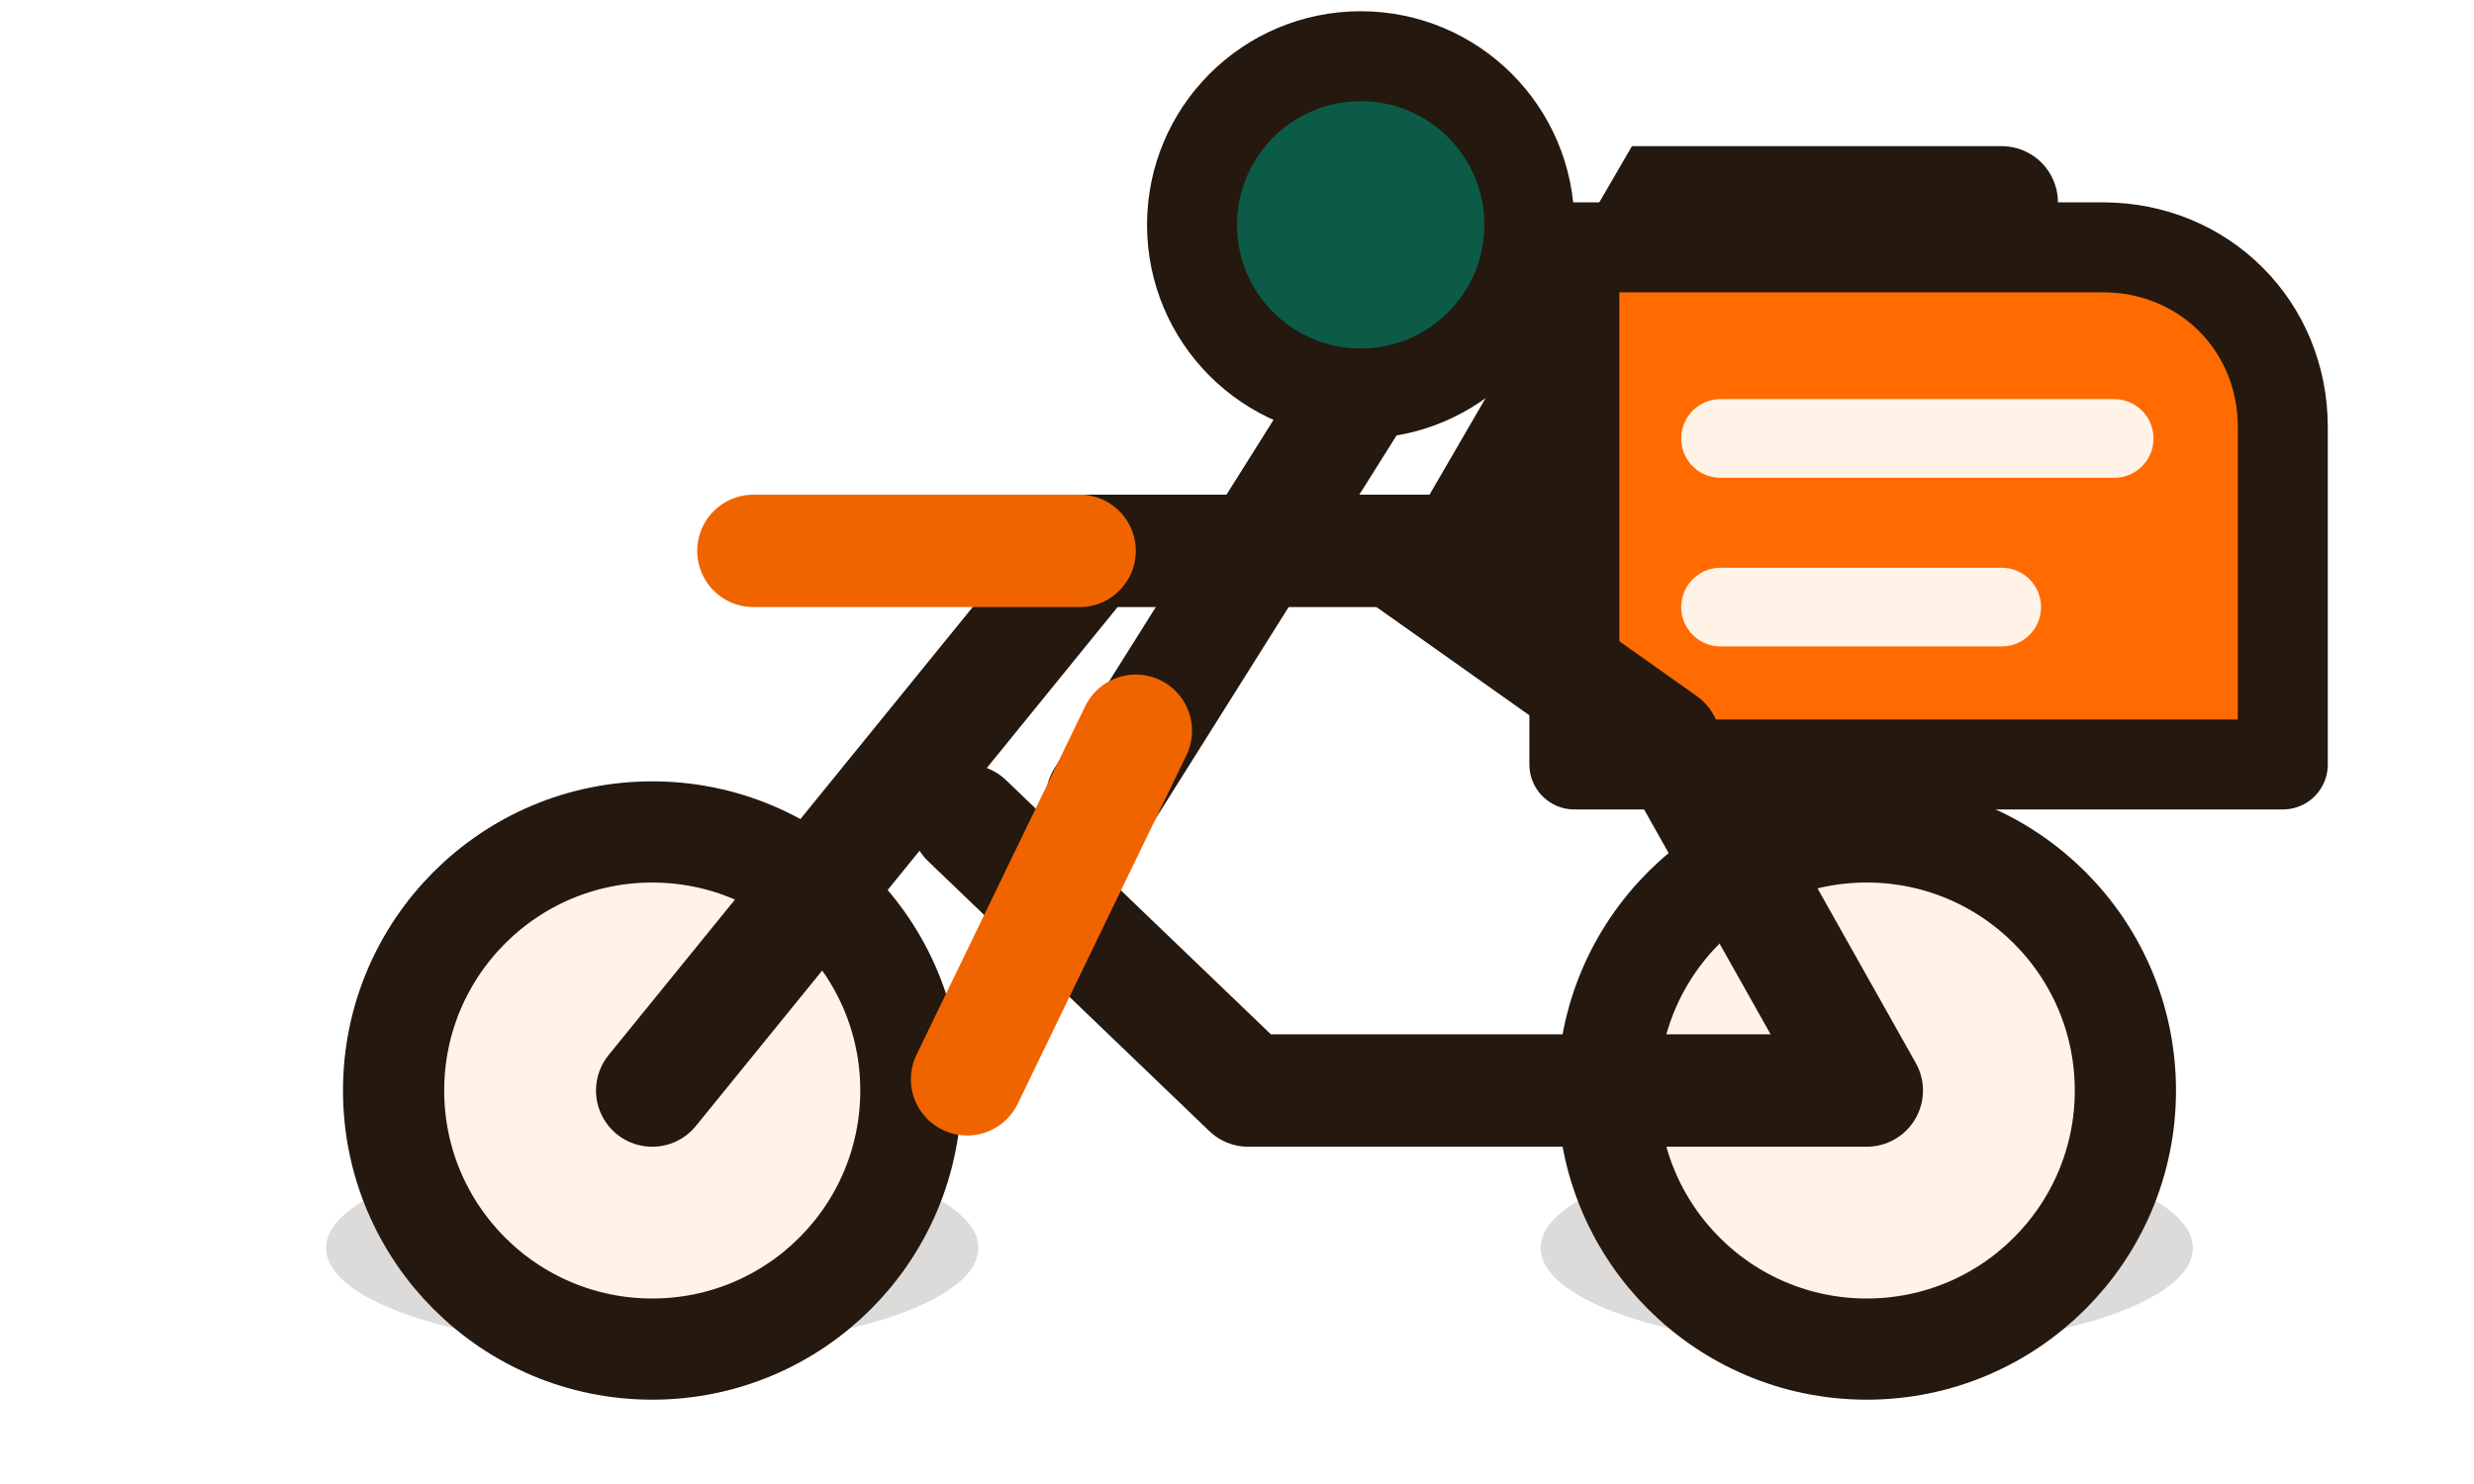
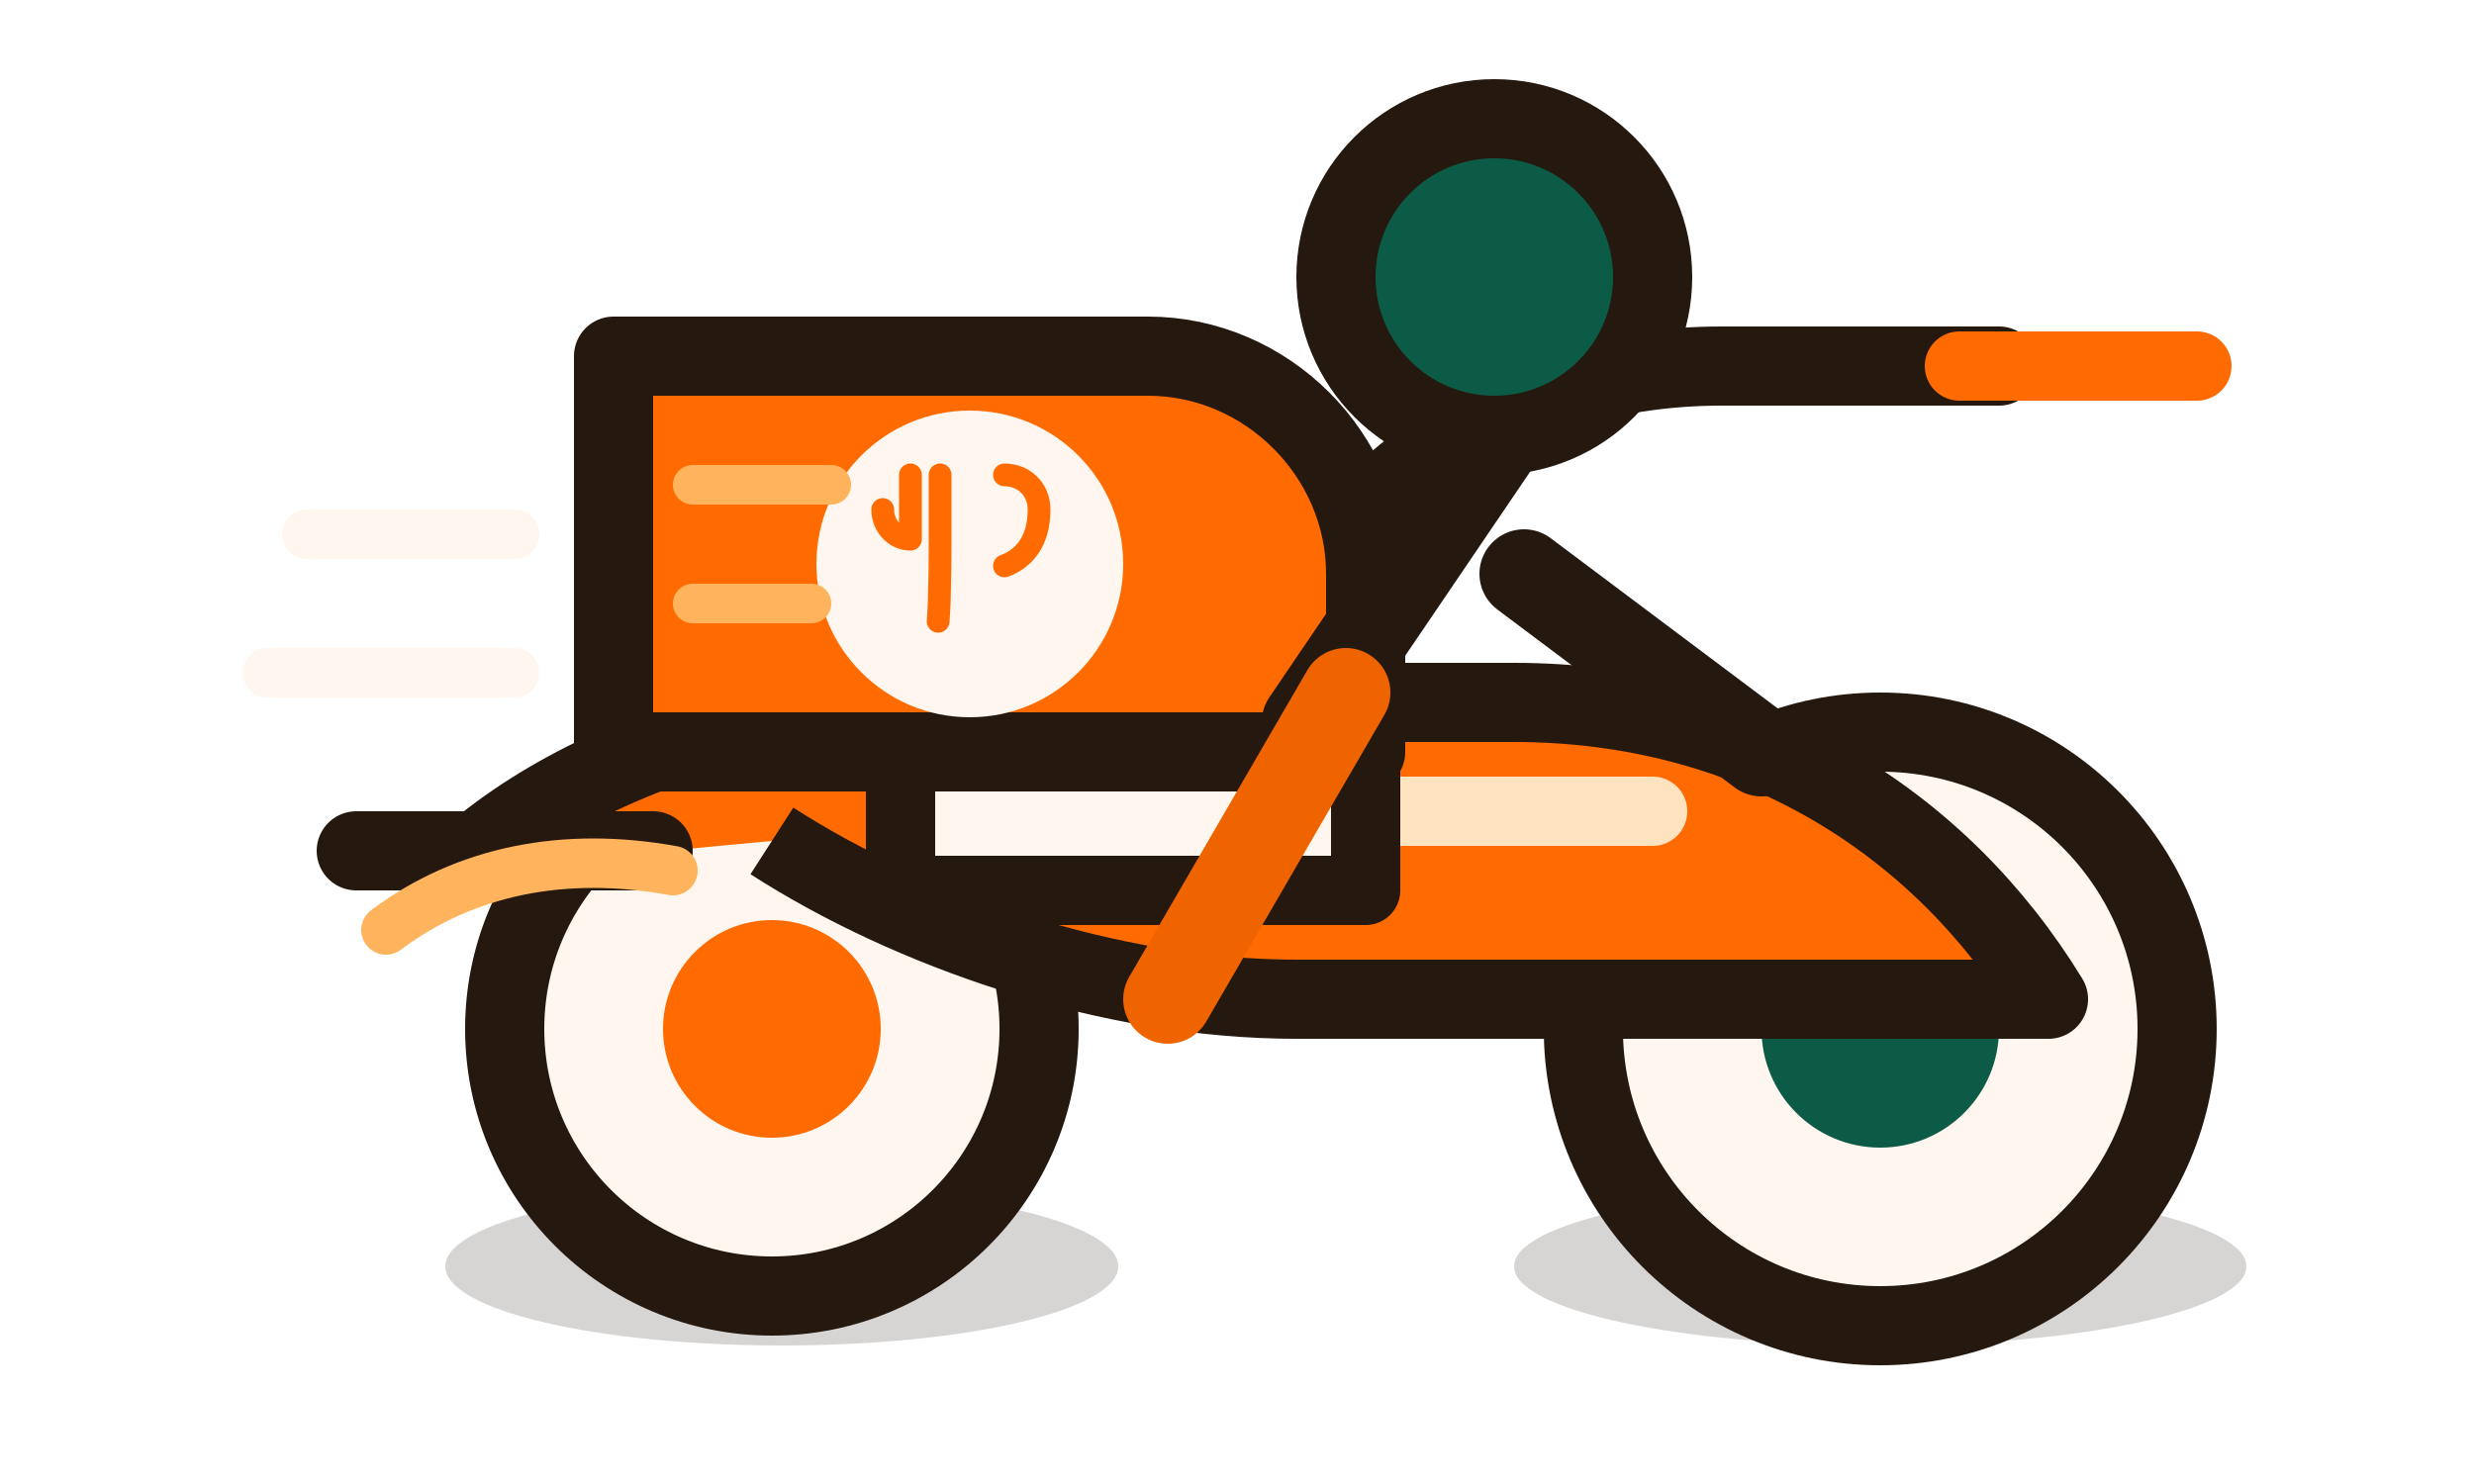
- <svg xmlns="http://www.w3.org/2000/svg" width="220" height="132" viewBox="0 0 220 132" fill="none">
-   <ellipse cx="58" cy="111" rx="29" ry="9" fill="#24180F" opacity=".16" />
-   <ellipse cx="166" cy="111" rx="29" ry="9" fill="#24180F" opacity=".16" />
-   <circle cx="58" cy="97" r="23" fill="#FFF3E8" stroke="#24180F" stroke-width="9" />
-   <circle cx="166" cy="97" r="23" fill="#FFF3E8" stroke="#24180F" stroke-width="9" />
-   <path d="M58 97l39-48h42l27 48h-55L86 73" stroke="#24180F" stroke-width="10" stroke-linecap="round" stroke-linejoin="round" />
-   <path d="M96 49h-29" stroke="#F06400" stroke-width="10" stroke-linecap="round" />
-   <path d="M130 49l18-31h30" stroke="#24180F" stroke-width="10" stroke-linecap="round" />
-   <path d="M140 22h47c9 0 16 7 16 16v30h-63V22Z" fill="#FF6B00" stroke="#24180F" stroke-width="8" stroke-linejoin="round" />
-   <path d="M153 39h35M153 54h25" stroke="#FFF3E8" stroke-width="7" stroke-linecap="round" />
-   <circle cx="121" cy="20" r="15" fill="#0C5B47" stroke="#24180F" stroke-width="8" />
-   <path d="M120 36l-22 35" stroke="#24180F" stroke-width="10" stroke-linecap="round" />
-   <path d="M101 65l-15 31" stroke="#F06400" stroke-width="10" stroke-linecap="round" />
-   <path d="M124 49l24 17" stroke="#24180F" stroke-width="10" stroke-linecap="round" />
+ <svg xmlns="http://www.w3.org/2000/svg" width="250" height="150" viewBox="0 0 250 150" fill="none">
+   <ellipse cx="79" cy="128" rx="34" ry="8" fill="#24180F" opacity=".18" />
+   <ellipse cx="190" cy="128" rx="37" ry="8" fill="#24180F" opacity=".18" />
+   <circle cx="78" cy="104" r="27" fill="#FFF7EF" stroke="#24180F" stroke-width="8" />
+   <circle cx="78" cy="104" r="11" fill="#FF6B00" />
+   <circle cx="190" cy="104" r="30" fill="#FFF7EF" stroke="#24180F" stroke-width="8" />
+   <circle cx="190" cy="104" r="12" fill="#0C5B47" />
+   <path d="M46 88C61 74 87 68 112 71H153C177 71 196 83 207 101H131C112 101 92 94 78 85" fill="#FF6B00" stroke="#24180F" stroke-width="8" stroke-linejoin="round" />
+   <path d="M125 70C136 48 153 37 174 37H202" stroke="#24180F" stroke-width="8" stroke-linecap="round" stroke-linejoin="round" />
+   <path d="M198 37H222" stroke="#FF6B00" stroke-width="7" stroke-linecap="round" />
+   <path d="M128 82H167" stroke="#FFF1D6" stroke-width="7" stroke-linecap="round" opacity=".9" />
+   <path d="M91 65H127C133 65 138 70 138 76V90H91V65Z" fill="#FFF7EF" stroke="#24180F" stroke-width="7" stroke-linejoin="round" />
+   <path d="M62 36H116C128 36 138 46 138 58V76H62V36Z" fill="#FF6B00" stroke="#24180F" stroke-width="8" stroke-linejoin="round" />
+   <circle cx="98" cy="57" r="15.5" fill="#FFF7EF" />
+   <path d="M92 48V54.5M95 48V54.5M92 54.5C90.5 54.5 89.2 53.2 89.2 51.5M95 54.5C95 55.1 95 60.6 94.8 62.8" stroke="#FF6B00" stroke-width="2.3" stroke-linecap="round" stroke-linejoin="round" />
+   <path d="M101.5 48C103.5 48 105 49.5 105 51.5C105 54.8 103.4 56.5 101.5 57.2" stroke="#FF6B00" stroke-width="2.3" stroke-linecap="round" stroke-linejoin="round" />
+   <path d="M70 49H84" stroke="#FFB35C" stroke-width="4" stroke-linecap="round" />
+   <path d="M70 61H82" stroke="#FFB35C" stroke-width="4" stroke-linecap="round" />
+   <path d="M31 54H52" stroke="#FFF7EF" stroke-width="5" stroke-linecap="round" />
+   <path d="M27 68H52" stroke="#FFF7EF" stroke-width="5" stroke-linecap="round" />
+   <circle cx="151" cy="28" r="16" fill="#0C5B47" stroke="#24180F" stroke-width="8" />
+   <path d="M151 45L132 73" stroke="#24180F" stroke-width="9" stroke-linecap="round" />
+   <path d="M136 70L118 101" stroke="#F06400" stroke-width="9" stroke-linecap="round" />
+   <path d="M154 58L178 76" stroke="#24180F" stroke-width="9" stroke-linecap="round" />
+   <path d="M36 86H66" stroke="#24180F" stroke-width="8" stroke-linecap="round" />
+   <path d="M39 94C47 88 57 86 68 88" stroke="#FFB35C" stroke-width="5" stroke-linecap="round" />
</svg>
